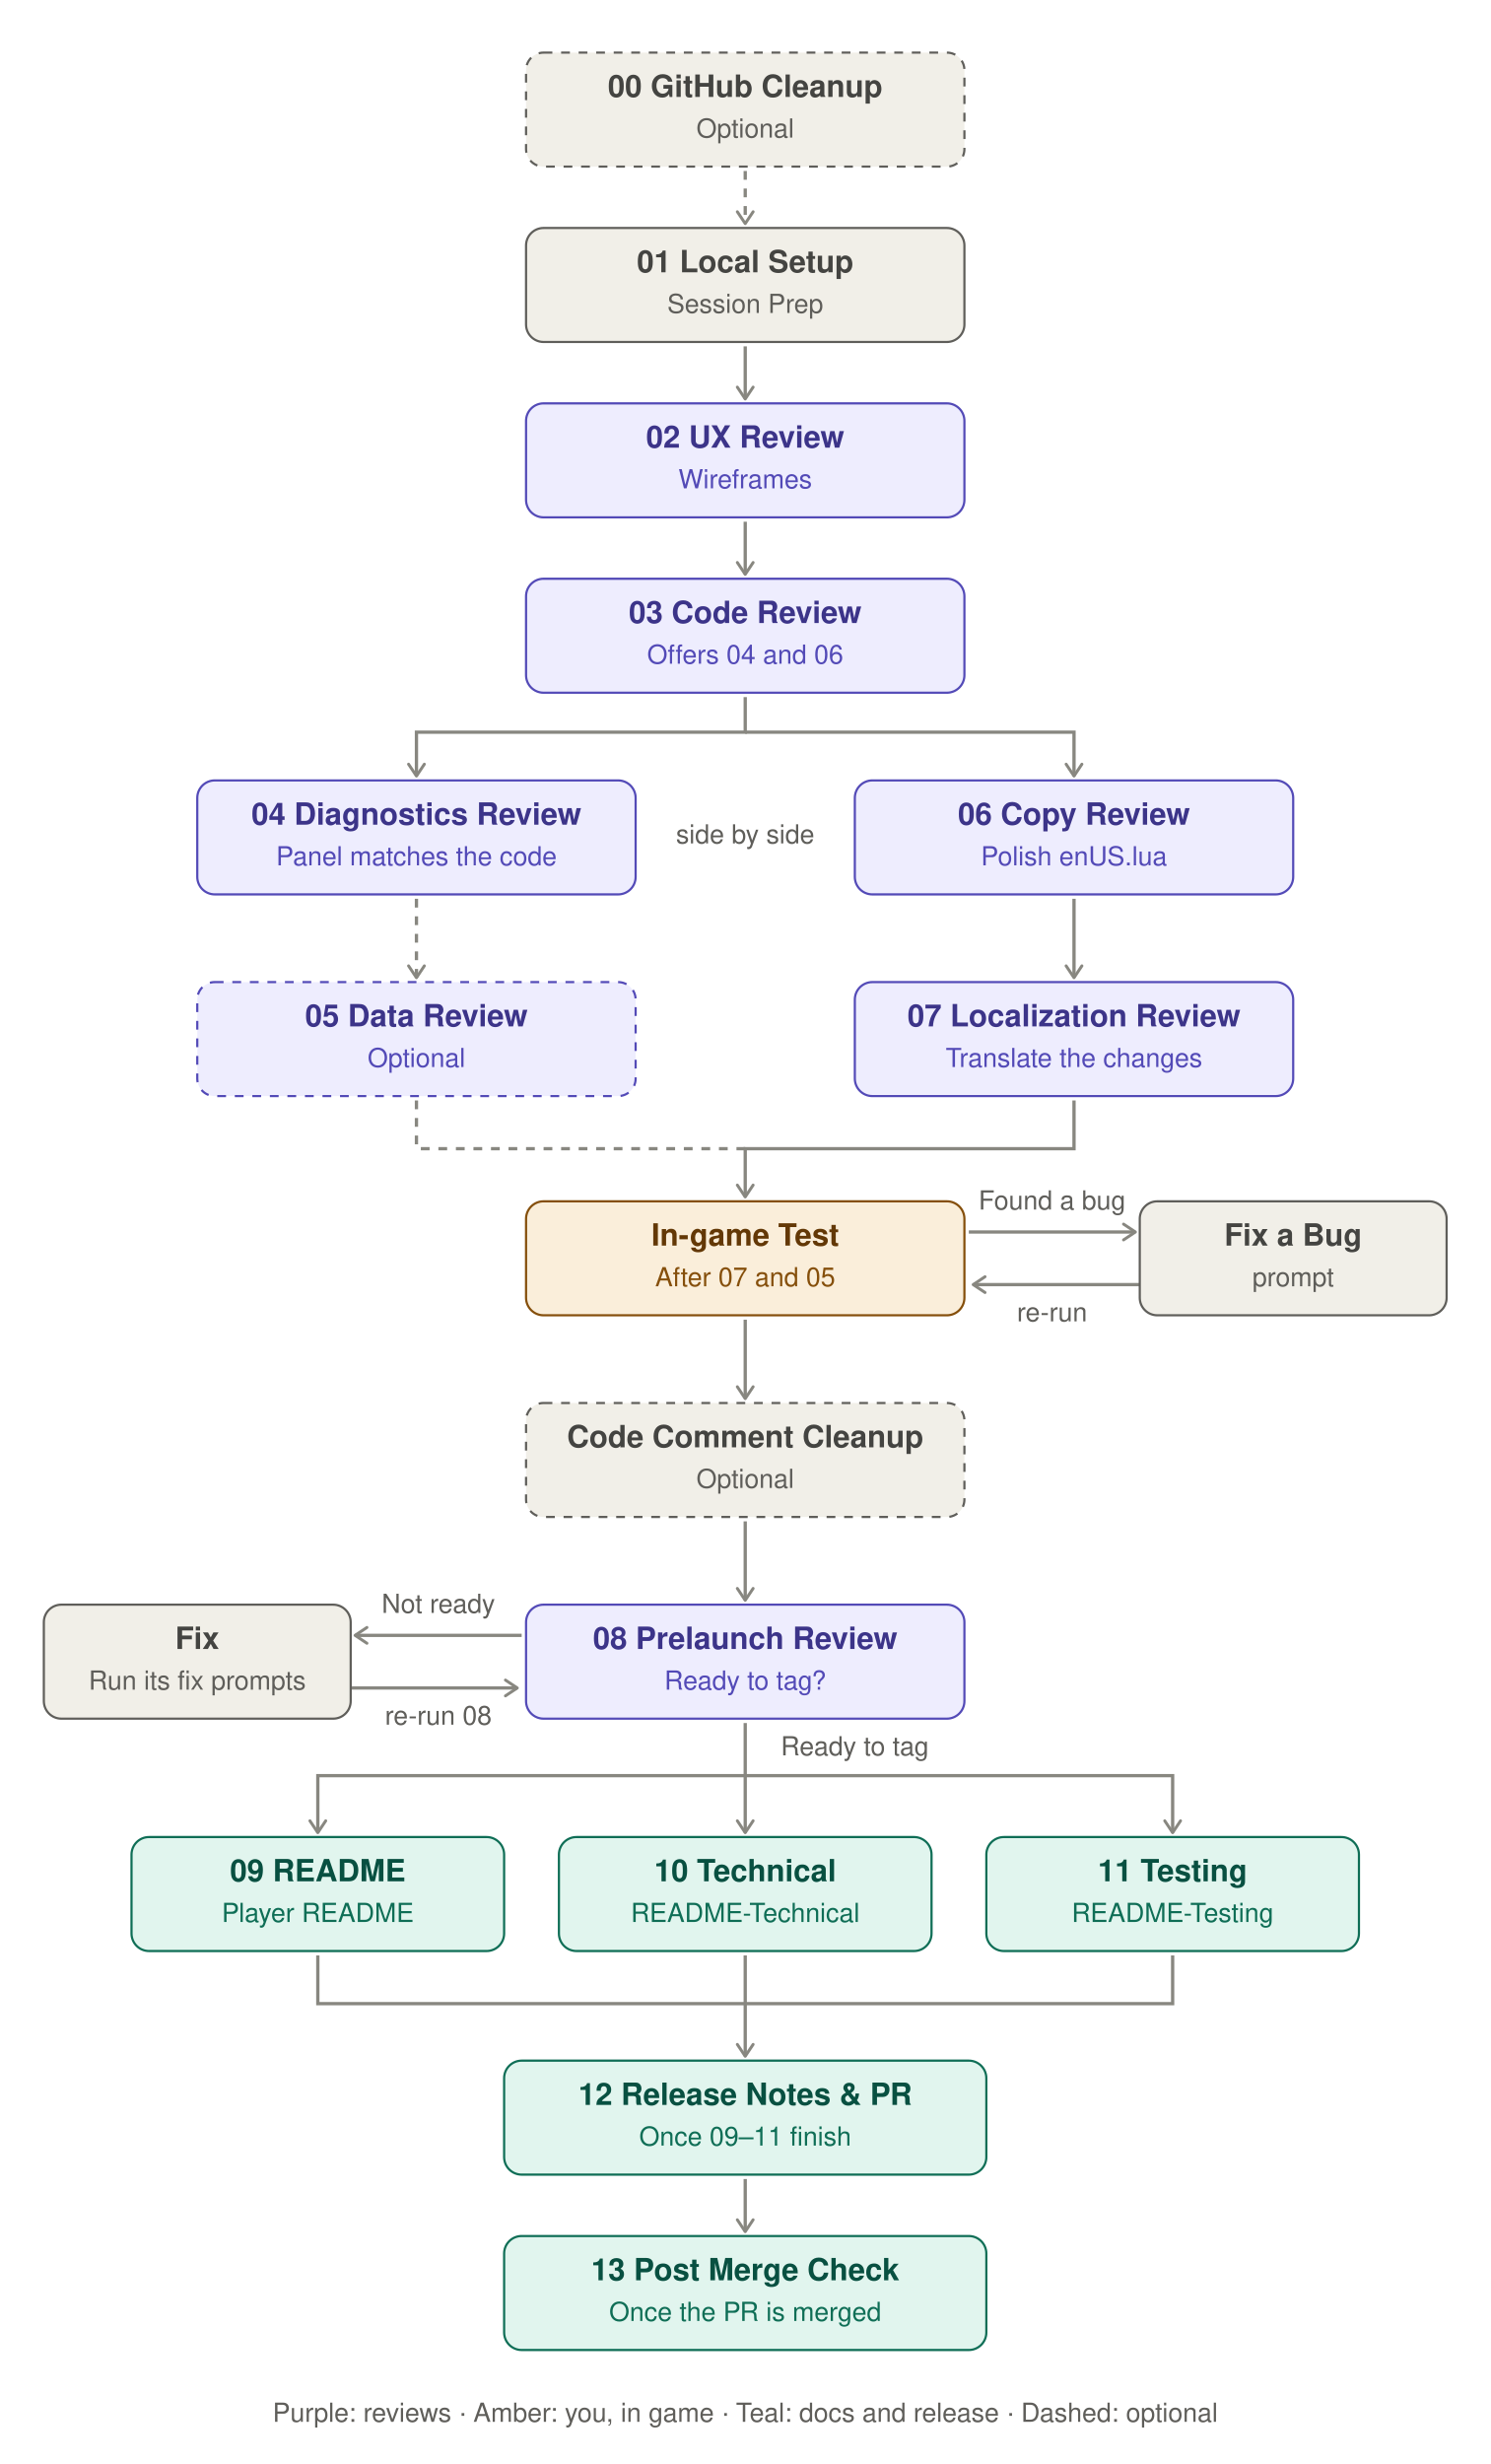
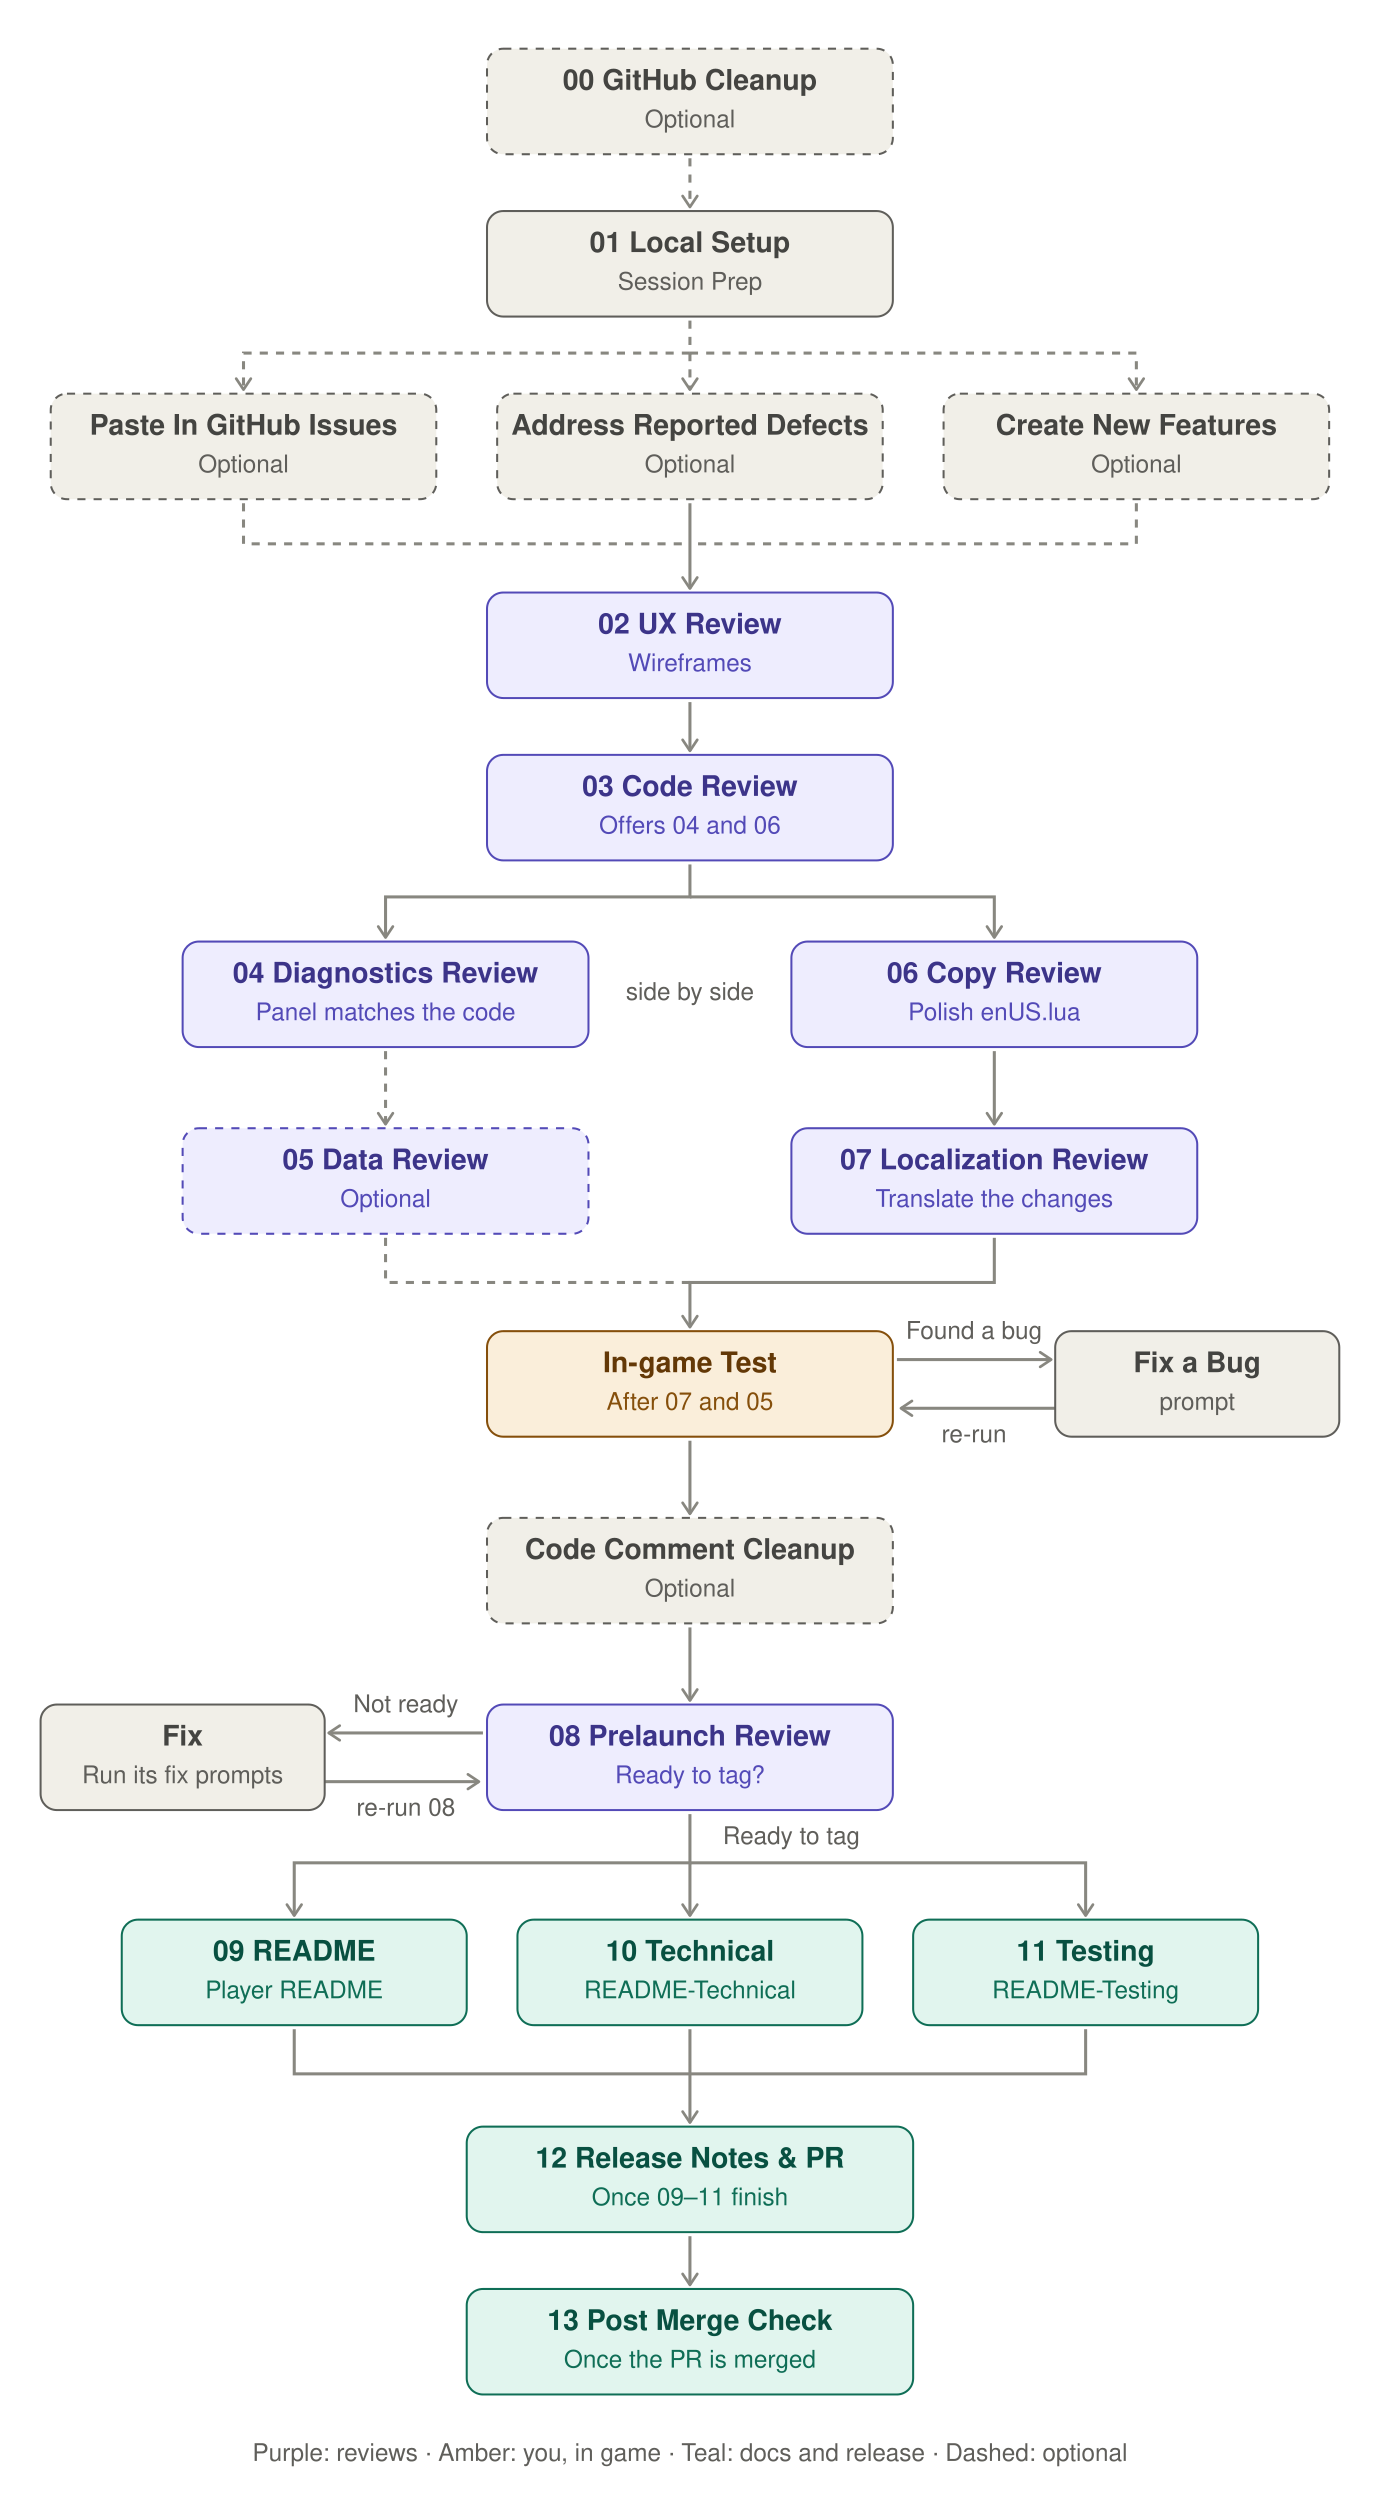
- <svg xmlns="http://www.w3.org/2000/svg" width="680" height="1124" viewBox="0 0 680 1124" role="img">
+ <svg xmlns="http://www.w3.org/2000/svg" width="680" height="1232" viewBox="0 0 680 1232" role="img">
  <style>
text{font-family:-apple-system,BlinkMacSystemFont,"Segoe UI",Helvetica,Arial,sans-serif;text-anchor:middle;dominant-baseline:central}
.th{font-size:14px;font-weight:600}.ts{font-size:12px}
.g rect{fill:#F1EFE8;stroke:#5F5E5A}.g .th{fill:#444441}.g .ts{fill:#5F5E5A}
.p rect{fill:#EEEDFE;stroke:#534AB7}.p .th{fill:#3C3489}.p .ts{fill:#534AB7}
.t rect{fill:#E1F5EE;stroke:#0F6E56}.t .th{fill:#085041}.t .ts{fill:#0F6E56}
.a rect{fill:#FAEEDA;stroke:#854F0B}.a .th{fill:#633806}.a .ts{fill:#854F0B}
.arr{fill:none;stroke:#888780;stroke-width:1.5}.d{stroke-dasharray:4 4}.note{fill:#5F5E5A}
rect{stroke-width:1}
@media (prefers-color-scheme:dark){
.g rect{fill:#444441;stroke:#B4B2A9}.g .th{fill:#D3D1C7}.g .ts{fill:#B4B2A9}
.p rect{fill:#3C3489;stroke:#AFA9EC}.p .th{fill:#CECBF6}.p .ts{fill:#AFA9EC}
.t rect{fill:#085041;stroke:#5DCAA5}.t .th{fill:#9FE1CB}.t .ts{fill:#5DCAA5}
.a rect{fill:#633806;stroke:#EF9F27}.a .th{fill:#FAC775}.a .ts{fill:#EF9F27}
.note{fill:#B4B2A9}}
</style>
  <defs>
    <marker id="a" viewBox="0 0 10 10" refX="8" refY="5" markerWidth="6" markerHeight="6" orient="auto-start-reverse">
      <path d="M2 1L8 5L2 9" fill="none" stroke="#888780" stroke-width="1.5" stroke-linecap="round" stroke-linejoin="round" />
    </marker>
  </defs>
  <g class="g">
    <rect x="240" y="24" width="200" height="52" rx="8" class="d" />
    <text class="th" x="340" y="41">00 GitHub Cleanup</text>
    <text class="ts" x="340" y="60">Optional</text>
  </g>
  <line x1="340" y1="78" x2="340" y2="102" class="arr d" marker-end="url(#a)" />
  <g class="g">
    <rect x="240" y="104" width="200" height="52" rx="8" />
    <text class="th" x="340" y="121">01 Local Setup</text>
    <text class="ts" x="340" y="140">Session Prep</text>
  </g>
-   <line x1="340" y1="158" x2="340" y2="182" class="arr" marker-end="url(#a)" />
+   <path d="M340 158 L340 174 L120 174 L120 192" class="arr d" marker-end="url(#a)" />
+   <line x1="340" y1="174" x2="340" y2="192" class="arr d" marker-end="url(#a)" />
+   <path d="M340 174 L560 174 L560 192" class="arr d" marker-end="url(#a)" />
+   <g class="g">
+     <rect x="25" y="194" width="190" height="52" rx="8" class="d" />
+     <text class="th" x="120" y="211">Paste In GitHub Issues</text>
+     <text class="ts" x="120" y="230">Optional</text>
+   </g>
+   <g class="g">
+     <rect x="245" y="194" width="190" height="52" rx="8" class="d" />
+     <text class="th" x="340" y="211">Address Reported Defects</text>
+     <text class="ts" x="340" y="230">Optional</text>
+   </g>
+   <g class="g">
+     <rect x="465" y="194" width="190" height="52" rx="8" class="d" />
+     <text class="th" x="560" y="211">Create New Features</text>
+     <text class="ts" x="560" y="230">Optional</text>
+   </g>
+   <path d="M120 248 L120 268 L340 268" class="arr d" />
+   <path d="M560 248 L560 268 L340 268" class="arr d" />
+   <line x1="340" y1="248" x2="340" y2="290" class="arr" marker-end="url(#a)" />
  <g class="p">
-     <rect x="240" y="184" width="200" height="52" rx="8" />
-     <text class="th" x="340" y="201">02 UX Review</text>
-     <text class="ts" x="340" y="220">Wireframes</text>
+     <rect x="240" y="292" width="200" height="52" rx="8" />
+     <text class="th" x="340" y="309">02 UX Review</text>
+     <text class="ts" x="340" y="328">Wireframes</text>
  </g>
-   <line x1="340" y1="238" x2="340" y2="262" class="arr" marker-end="url(#a)" />
+   <line x1="340" y1="346" x2="340" y2="370" class="arr" marker-end="url(#a)" />
  <g class="p">
-     <rect x="240" y="264" width="200" height="52" rx="8" />
-     <text class="th" x="340" y="281">03 Code Review</text>
-     <text class="ts" x="340" y="300">Offers 04 and 06</text>
+     <rect x="240" y="372" width="200" height="52" rx="8" />
+     <text class="th" x="340" y="389">03 Code Review</text>
+     <text class="ts" x="340" y="408">Offers 04 and 06</text>
  </g>
-   <path d="M340 318 L340 334 L190 334 L190 354" class="arr" marker-end="url(#a)" />
-   <path d="M340 334 L490 334 L490 354" class="arr" marker-end="url(#a)" />
+   <path d="M340 426 L340 442 L190 442 L190 462" class="arr" marker-end="url(#a)" />
+   <path d="M340 442 L490 442 L490 462" class="arr" marker-end="url(#a)" />
  <g class="p">
-     <rect x="90" y="356" width="200" height="52" rx="8" />
-     <text class="th" x="190" y="373">04 Diagnostics Review</text>
-     <text class="ts" x="190" y="392">Panel matches the code</text>
+     <rect x="90" y="464" width="200" height="52" rx="8" />
+     <text class="th" x="190" y="481">04 Diagnostics Review</text>
+     <text class="ts" x="190" y="500">Panel matches the code</text>
  </g>
-   <text class="ts note" x="340" y="382">side by side</text>
+   <text class="ts note" x="340" y="490">side by side</text>
  <g class="p">
-     <rect x="390" y="356" width="200" height="52" rx="8" />
-     <text class="th" x="490" y="373">06 Copy Review</text>
-     <text class="ts" x="490" y="392">Polish enUS.lua</text>
+     <rect x="390" y="464" width="200" height="52" rx="8" />
+     <text class="th" x="490" y="481">06 Copy Review</text>
+     <text class="ts" x="490" y="500">Polish enUS.lua</text>
  </g>
-   <line x1="190" y1="410" x2="190" y2="446" class="arr d" marker-end="url(#a)" />
-   <line x1="490" y1="410" x2="490" y2="446" class="arr" marker-end="url(#a)" />
+   <line x1="190" y1="518" x2="190" y2="554" class="arr d" marker-end="url(#a)" />
+   <line x1="490" y1="518" x2="490" y2="554" class="arr" marker-end="url(#a)" />
  <g class="p">
-     <rect x="90" y="448" width="200" height="52" rx="8" class="d" />
-     <text class="th" x="190" y="465">05 Data Review</text>
-     <text class="ts" x="190" y="484">Optional</text>
+     <rect x="90" y="556" width="200" height="52" rx="8" class="d" />
+     <text class="th" x="190" y="573">05 Data Review</text>
+     <text class="ts" x="190" y="592">Optional</text>
  </g>
  <g class="p">
-     <rect x="390" y="448" width="200" height="52" rx="8" />
-     <text class="th" x="490" y="465">07 Localization Review</text>
-     <text class="ts" x="490" y="484">Translate the changes</text>
+     <rect x="390" y="556" width="200" height="52" rx="8" />
+     <text class="th" x="490" y="573">07 Localization Review</text>
+     <text class="ts" x="490" y="592">Translate the changes</text>
  </g>
-   <path d="M190 502 L190 524 L340 524" class="arr d" />
-   <path d="M490 502 L490 524 L340 524 L340 546" class="arr" marker-end="url(#a)" />
+   <path d="M190 610 L190 632 L340 632" class="arr d" />
+   <path d="M490 610 L490 632 L340 632 L340 654" class="arr" marker-end="url(#a)" />
  <g class="a">
-     <rect x="240" y="548" width="200" height="52" rx="8" />
-     <text class="th" x="340" y="565">In-game Test</text>
-     <text class="ts" x="340" y="584">After 07 and 05</text>
+     <rect x="240" y="656" width="200" height="52" rx="8" />
+     <text class="th" x="340" y="673">In-game Test</text>
+     <text class="ts" x="340" y="692">After 07 and 05</text>
  </g>
-   <line x1="442" y1="562" x2="518" y2="562" class="arr" marker-end="url(#a)" />
-   <text class="ts note" x="480" y="549">Found a bug</text>
-   <line x1="520" y1="586" x2="444" y2="586" class="arr" marker-end="url(#a)" />
-   <text class="ts note" x="480" y="600">re-run</text>
+   <line x1="442" y1="670" x2="518" y2="670" class="arr" marker-end="url(#a)" />
+   <text class="ts note" x="480" y="657">Found a bug</text>
+   <line x1="520" y1="694" x2="444" y2="694" class="arr" marker-end="url(#a)" />
+   <text class="ts note" x="480" y="708">re-run</text>
  <g class="g">
-     <rect x="520" y="548" width="140" height="52" rx="8" />
-     <text class="th" x="590" y="565">Fix a Bug</text>
-     <text class="ts" x="590" y="584">prompt</text>
+     <rect x="520" y="656" width="140" height="52" rx="8" />
+     <text class="th" x="590" y="673">Fix a Bug</text>
+     <text class="ts" x="590" y="692">prompt</text>
  </g>
-   <line x1="340" y1="602" x2="340" y2="638" class="arr" marker-end="url(#a)" />
+   <line x1="340" y1="710" x2="340" y2="746" class="arr" marker-end="url(#a)" />
  <g class="g">
-     <rect x="240" y="640" width="200" height="52" rx="8" class="d" />
-     <text class="th" x="340" y="657">Code Comment Cleanup</text>
-     <text class="ts" x="340" y="676">Optional</text>
+     <rect x="240" y="748" width="200" height="52" rx="8" class="d" />
+     <text class="th" x="340" y="765">Code Comment Cleanup</text>
+     <text class="ts" x="340" y="784">Optional</text>
  </g>
-   <line x1="340" y1="694" x2="340" y2="730" class="arr" marker-end="url(#a)" />
+   <line x1="340" y1="802" x2="340" y2="838" class="arr" marker-end="url(#a)" />
  <g class="p">
-     <rect x="240" y="732" width="200" height="52" rx="8" />
-     <text class="th" x="340" y="749">08 Prelaunch Review</text>
-     <text class="ts" x="340" y="768">Ready to tag?</text>
+     <rect x="240" y="840" width="200" height="52" rx="8" />
+     <text class="th" x="340" y="857">08 Prelaunch Review</text>
+     <text class="ts" x="340" y="876">Ready to tag?</text>
  </g>
-   <line x1="238" y1="746" x2="162" y2="746" class="arr" marker-end="url(#a)" />
-   <text class="ts note" x="200" y="733">Not ready</text>
-   <line x1="160" y1="770" x2="236" y2="770" class="arr" marker-end="url(#a)" />
-   <text class="ts note" x="200" y="784">re-run 08</text>
+   <line x1="238" y1="854" x2="162" y2="854" class="arr" marker-end="url(#a)" />
+   <text class="ts note" x="200" y="841">Not ready</text>
+   <line x1="160" y1="878" x2="236" y2="878" class="arr" marker-end="url(#a)" />
+   <text class="ts note" x="200" y="892">re-run 08</text>
  <g class="g">
-     <rect x="20" y="732" width="140" height="52" rx="8" />
-     <text class="th" x="90" y="749">Fix</text>
-     <text class="ts" x="90" y="768">Run its fix prompts</text>
+     <rect x="20" y="840" width="140" height="52" rx="8" />
+     <text class="th" x="90" y="857">Fix</text>
+     <text class="ts" x="90" y="876">Run its fix prompts</text>
  </g>
-   <path d="M340 786 L340 810 L145 810 L145 836" class="arr" marker-end="url(#a)" />
-   <line x1="340" y1="810" x2="340" y2="836" class="arr" marker-end="url(#a)" />
-   <path d="M340 810 L535 810 L535 836" class="arr" marker-end="url(#a)" />
-   <text class="ts note" x="390" y="798">Ready to tag</text>
+   <path d="M340 894 L340 918 L145 918 L145 944" class="arr" marker-end="url(#a)" />
+   <line x1="340" y1="918" x2="340" y2="944" class="arr" marker-end="url(#a)" />
+   <path d="M340 918 L535 918 L535 944" class="arr" marker-end="url(#a)" />
+   <text class="ts note" x="390" y="906">Ready to tag</text>
  <g class="t">
-     <rect x="60" y="838" width="170" height="52" rx="8" />
-     <text class="th" x="145" y="855">09 README</text>
-     <text class="ts" x="145" y="874">Player README</text>
+     <rect x="60" y="946" width="170" height="52" rx="8" />
+     <text class="th" x="145" y="963">09 README</text>
+     <text class="ts" x="145" y="982">Player README</text>
  </g>
  <g class="t">
-     <rect x="255" y="838" width="170" height="52" rx="8" />
-     <text class="th" x="340" y="855">10 Technical</text>
-     <text class="ts" x="340" y="874">README-Technical</text>
+     <rect x="255" y="946" width="170" height="52" rx="8" />
+     <text class="th" x="340" y="963">10 Technical</text>
+     <text class="ts" x="340" y="982">README-Technical</text>
  </g>
  <g class="t">
-     <rect x="450" y="838" width="170" height="52" rx="8" />
-     <text class="th" x="535" y="855">11 Testing</text>
-     <text class="ts" x="535" y="874">README-Testing</text>
+     <rect x="450" y="946" width="170" height="52" rx="8" />
+     <text class="th" x="535" y="963">11 Testing</text>
+     <text class="ts" x="535" y="982">README-Testing</text>
  </g>
-   <path d="M145 892 L145 914 L340 914" class="arr" />
-   <path d="M535 892 L535 914 L340 914" class="arr" />
-   <line x1="340" y1="892" x2="340" y2="938" class="arr" marker-end="url(#a)" />
+   <path d="M145 1000 L145 1022 L340 1022" class="arr" />
+   <path d="M535 1000 L535 1022 L340 1022" class="arr" />
+   <line x1="340" y1="1000" x2="340" y2="1046" class="arr" marker-end="url(#a)" />
  <g class="t">
-     <rect x="230" y="940" width="220" height="52" rx="8" />
-     <text class="th" x="340" y="957">12 Release Notes &amp; PR</text>
-     <text class="ts" x="340" y="976">Once 09–11 finish</text>
+     <rect x="230" y="1048" width="220" height="52" rx="8" />
+     <text class="th" x="340" y="1065">12 Release Notes &amp; PR</text>
+     <text class="ts" x="340" y="1084">Once 09–11 finish</text>
  </g>
-   <line x1="340" y1="994" x2="340" y2="1018" class="arr" marker-end="url(#a)" />
+   <line x1="340" y1="1102" x2="340" y2="1126" class="arr" marker-end="url(#a)" />
  <g class="t">
-     <rect x="230" y="1020" width="220" height="52" rx="8" />
-     <text class="th" x="340" y="1037">13 Post Merge Check</text>
-     <text class="ts" x="340" y="1056">Once the PR is merged</text>
+     <rect x="230" y="1128" width="220" height="52" rx="8" />
+     <text class="th" x="340" y="1145">13 Post Merge Check</text>
+     <text class="ts" x="340" y="1164">Once the PR is merged</text>
  </g>
-   <text class="ts note" x="340" y="1102">Purple: reviews · Amber: you, in game · Teal: docs and release · Dashed: optional</text>
+   <text class="ts note" x="340" y="1210">Purple: reviews · Amber: you, in game · Teal: docs and release · Dashed: optional</text>
</svg>
